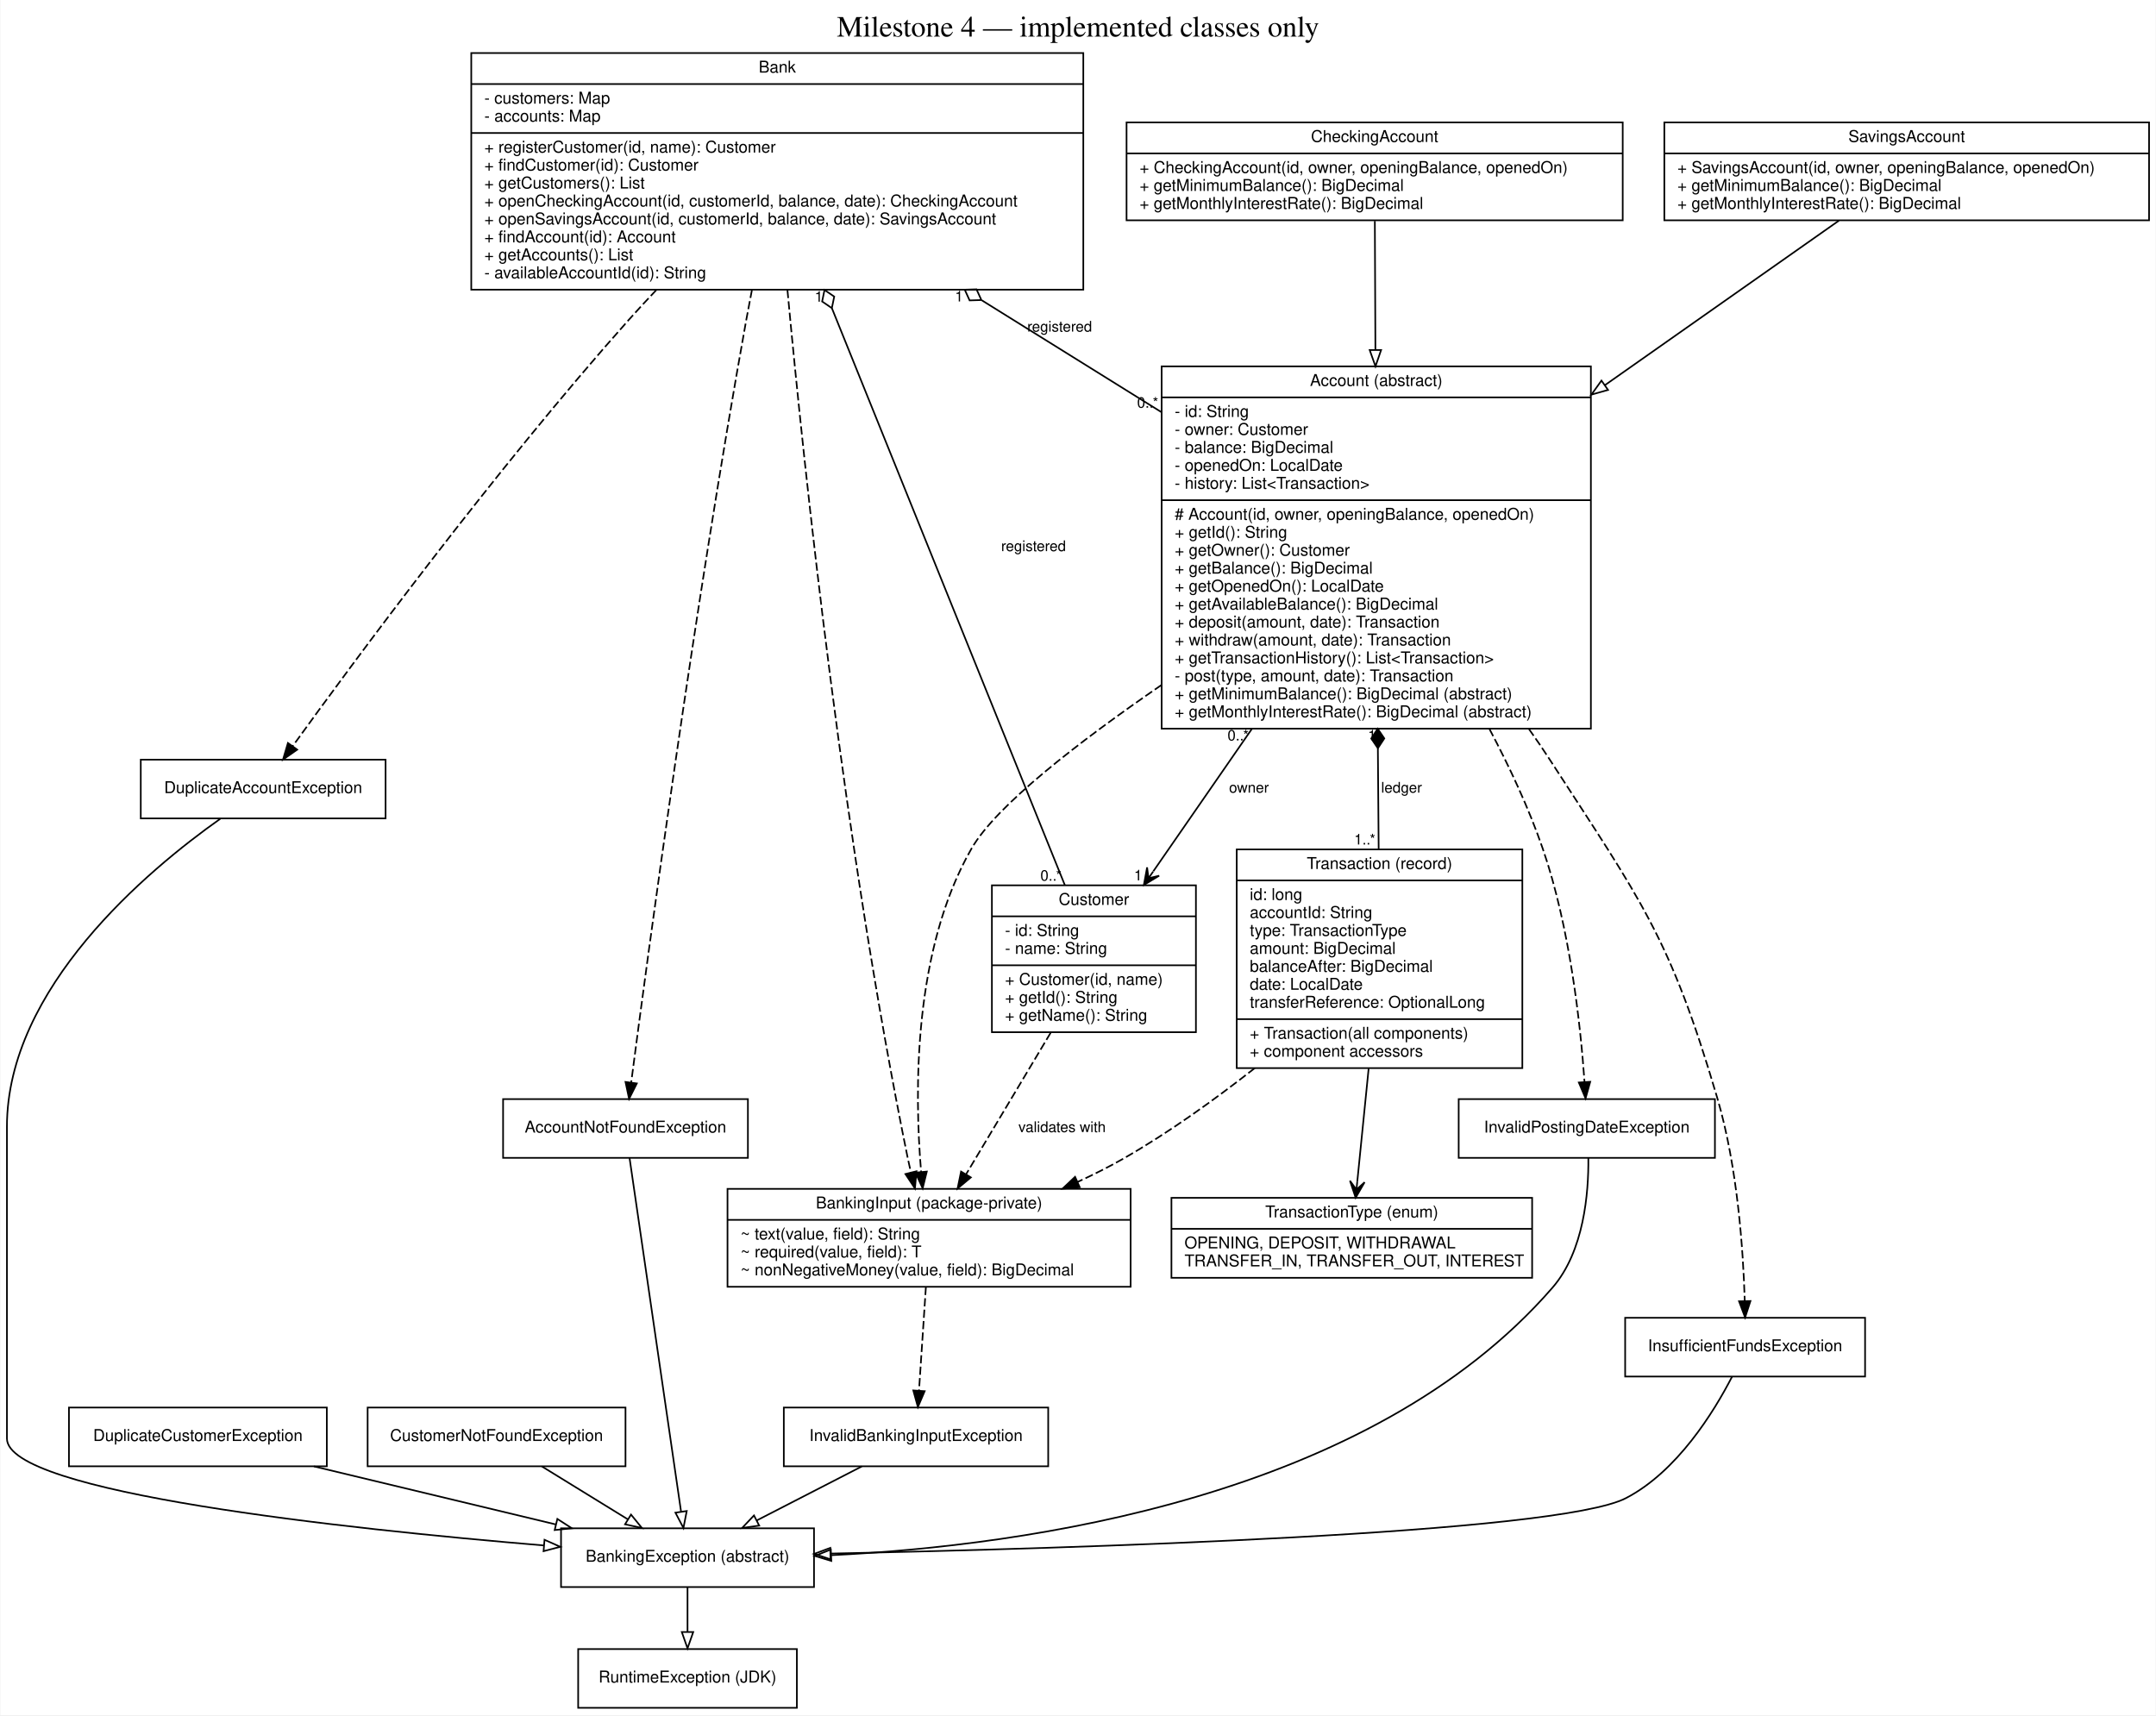
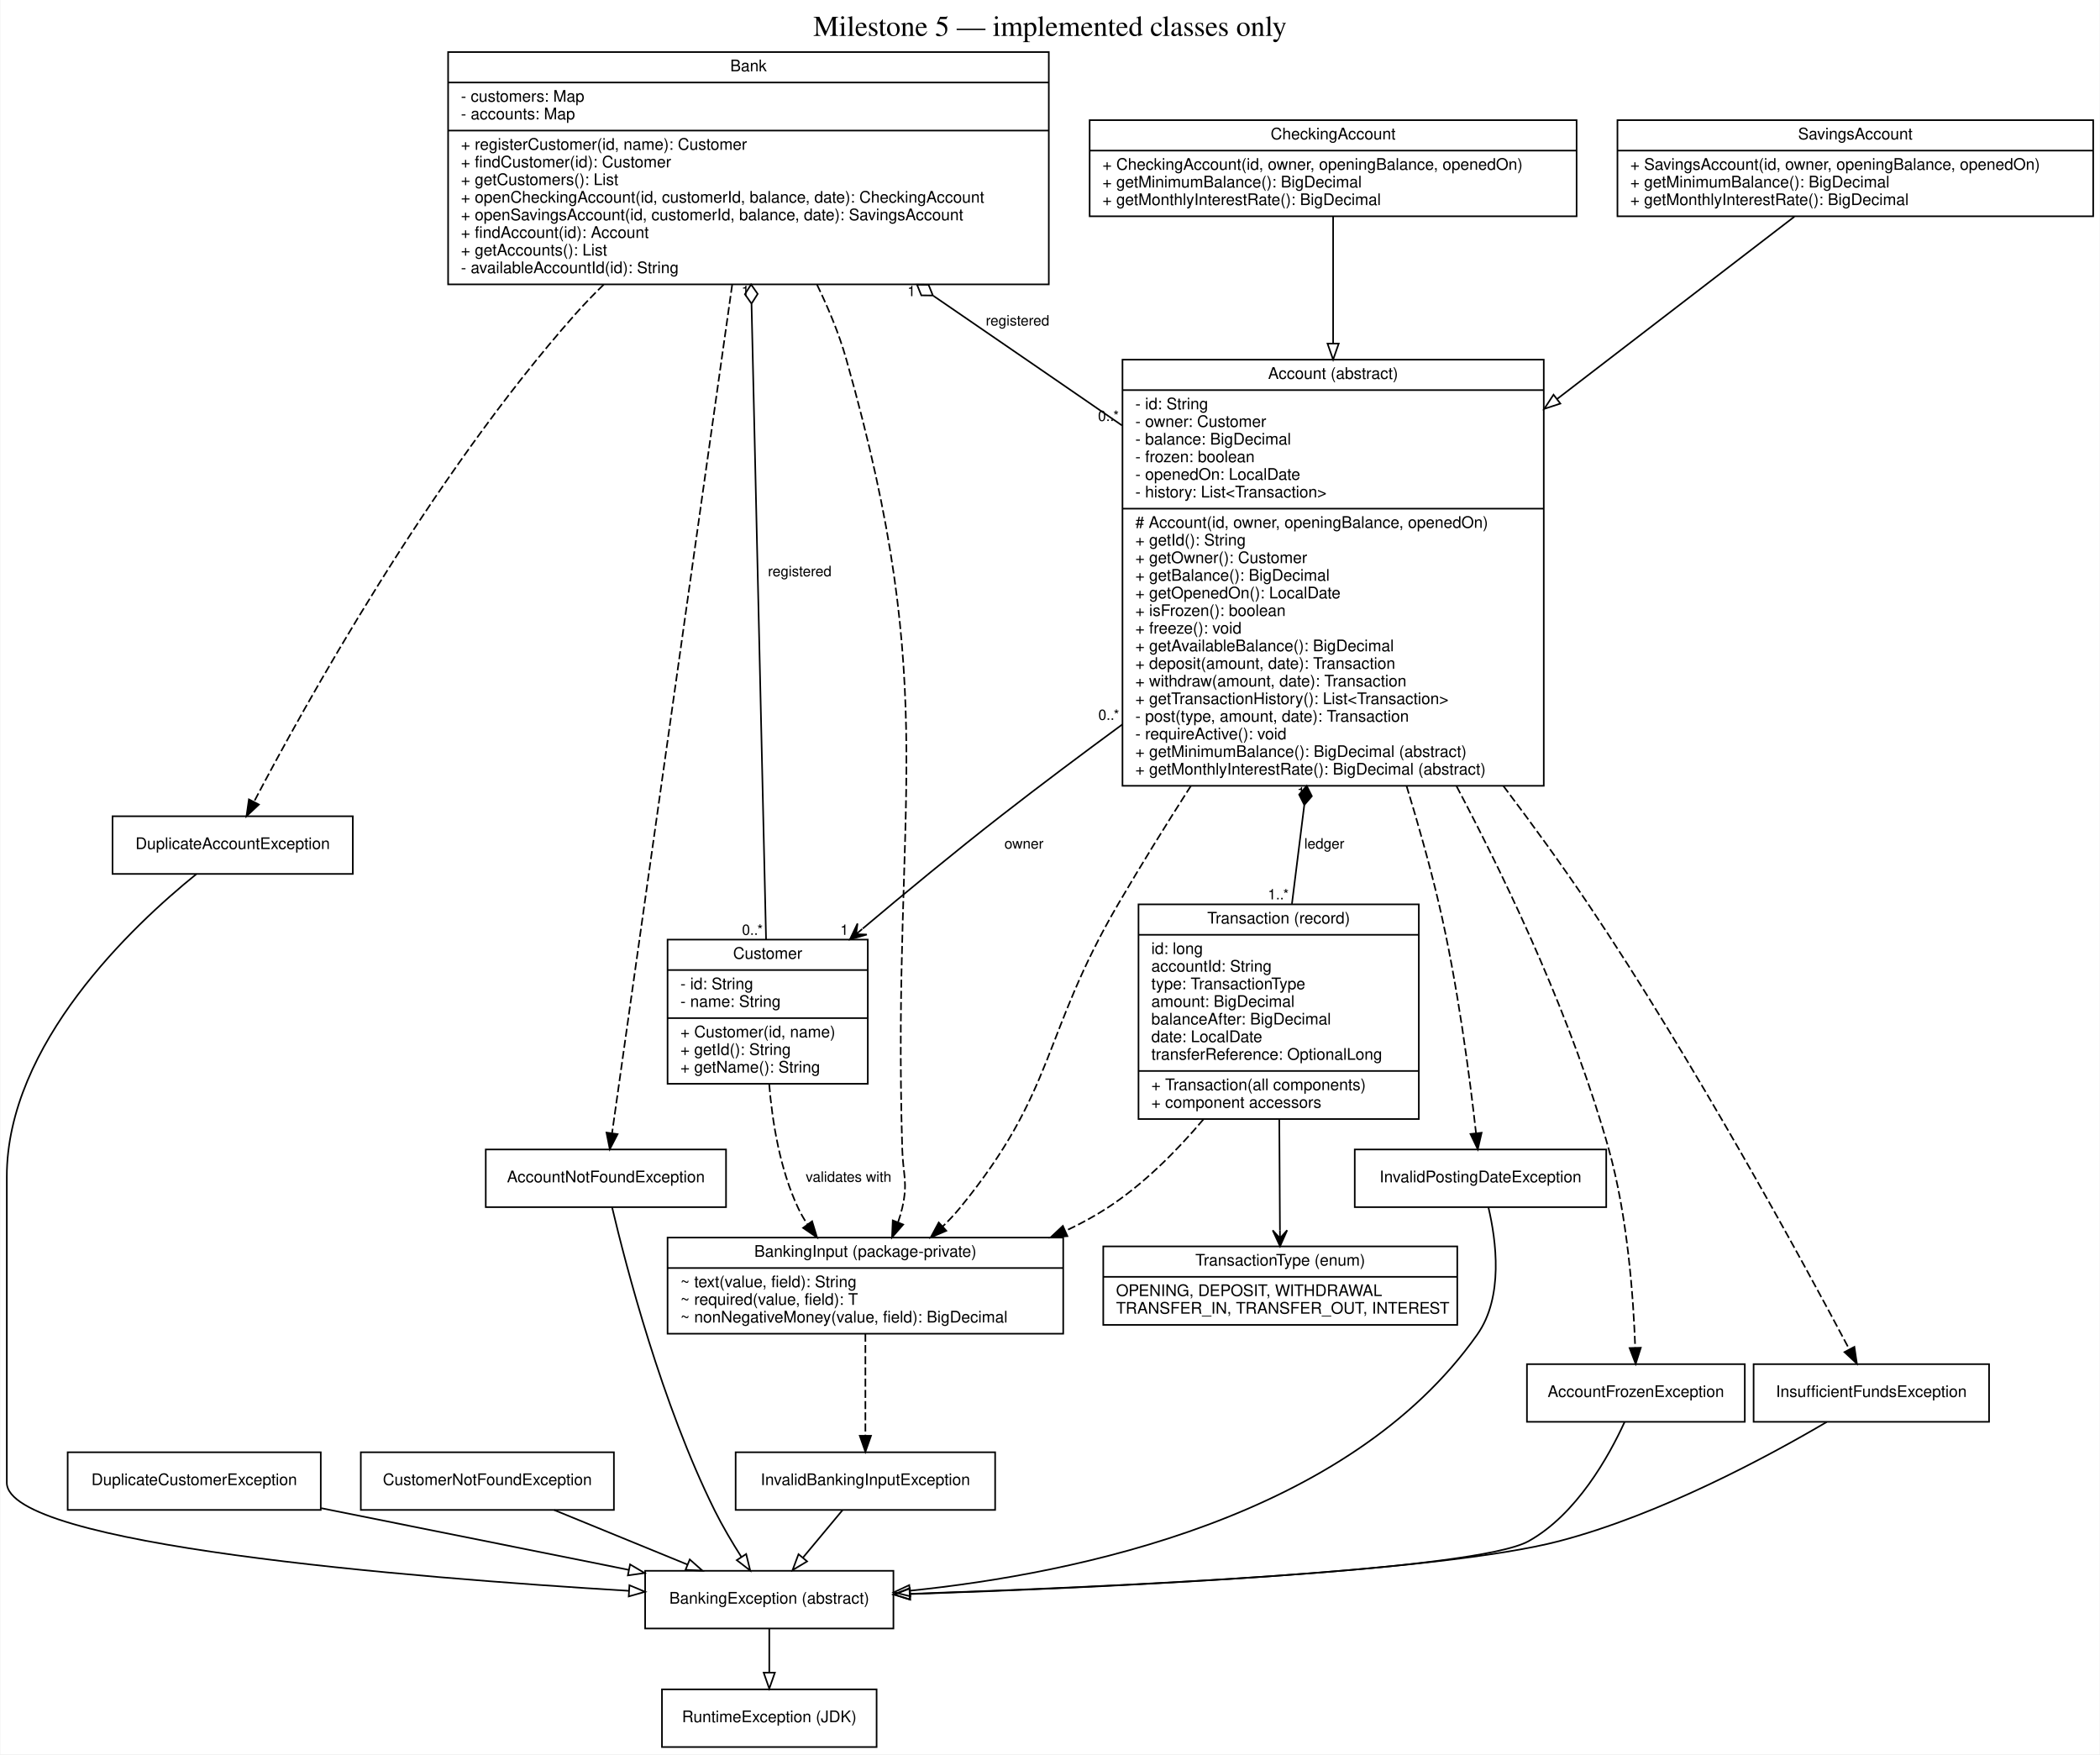
- <svg xmlns="http://www.w3.org/2000/svg" width="1321pt" height="1051pt" viewBox="0.00 0.00 1320.50 1051.00">
-   <g id="graph0" class="graph" transform="scale(1 1) rotate(0) translate(4 1047)">
-     <polygon fill="white" stroke="transparent" points="-4,4 -4,-1047 1316.5,-1047 1316.5,4 -4,4" />
-     <text text-anchor="middle" x="656.25" y="-1024.6" font-family="Times,serif" font-size="18.00">Milestone 4 — implemented classes only</text>
+ <svg xmlns="http://www.w3.org/2000/svg" width="1311pt" height="1095pt" viewBox="0.00 0.00 1310.50 1095.00">
+   <g id="graph0" class="graph" transform="scale(1 1) rotate(0) translate(4 1091)">
+     <polygon fill="white" stroke="transparent" points="-4,4 -4,-1091 1306.5,-1091 1306.5,4 -4,4" />
+     <text text-anchor="middle" x="651.25" y="-1068.6" font-family="Times,serif" font-size="18.00">Milestone 5 — implemented classes only</text>
    <g id="node1" class="node">
-       <polygon fill="none" stroke="black" points="284.5,-869.5 284.5,-1014.5 659.5,-1014.5 659.5,-869.5 284.5,-869.5" />
-       <text text-anchor="middle" x="472" y="-1002.5" font-family="Helvetica,sans-Serif" font-size="10.00">Bank</text>
-       <polyline fill="none" stroke="black" points="284.5,-995.5 659.5,-995.5 " />
-       <text text-anchor="start" x="292.5" y="-983.5" font-family="Helvetica,sans-Serif" font-size="10.00">- customers: Map</text>
-       <text text-anchor="start" x="292.5" y="-972.5" font-family="Helvetica,sans-Serif" font-size="10.00">- accounts: Map</text>
-       <polyline fill="none" stroke="black" points="284.5,-965.5 659.5,-965.5 " />
-       <text text-anchor="start" x="292.5" y="-953.5" font-family="Helvetica,sans-Serif" font-size="10.00">+ registerCustomer(id, name): Customer</text>
-       <text text-anchor="start" x="292.5" y="-942.5" font-family="Helvetica,sans-Serif" font-size="10.00">+ findCustomer(id): Customer</text>
-       <text text-anchor="start" x="292.5" y="-931.5" font-family="Helvetica,sans-Serif" font-size="10.00">+ getCustomers(): List</text>
-       <text text-anchor="start" x="292.5" y="-920.5" font-family="Helvetica,sans-Serif" font-size="10.00">+ openCheckingAccount(id, customerId, balance, date): CheckingAccount</text>
-       <text text-anchor="start" x="292.5" y="-909.5" font-family="Helvetica,sans-Serif" font-size="10.00">+ openSavingsAccount(id, customerId, balance, date): SavingsAccount</text>
-       <text text-anchor="start" x="292.5" y="-898.5" font-family="Helvetica,sans-Serif" font-size="10.00">+ findAccount(id): Account</text>
-       <text text-anchor="start" x="292.5" y="-887.5" font-family="Helvetica,sans-Serif" font-size="10.00">+ getAccounts(): List</text>
-       <text text-anchor="start" x="292.5" y="-876.5" font-family="Helvetica,sans-Serif" font-size="10.00">- availableAccountId(id): String</text>
+       <polygon fill="none" stroke="black" points="275.5,-913.5 275.5,-1058.5 650.5,-1058.5 650.5,-913.5 275.5,-913.5" />
+       <text text-anchor="middle" x="463" y="-1046.5" font-family="Helvetica,sans-Serif" font-size="10.00">Bank</text>
+       <polyline fill="none" stroke="black" points="275.5,-1039.5 650.5,-1039.5 " />
+       <text text-anchor="start" x="283.5" y="-1027.5" font-family="Helvetica,sans-Serif" font-size="10.00">- customers: Map</text>
+       <text text-anchor="start" x="283.5" y="-1016.5" font-family="Helvetica,sans-Serif" font-size="10.00">- accounts: Map</text>
+       <polyline fill="none" stroke="black" points="275.5,-1009.5 650.5,-1009.5 " />
+       <text text-anchor="start" x="283.5" y="-997.5" font-family="Helvetica,sans-Serif" font-size="10.00">+ registerCustomer(id, name): Customer</text>
+       <text text-anchor="start" x="283.5" y="-986.5" font-family="Helvetica,sans-Serif" font-size="10.00">+ findCustomer(id): Customer</text>
+       <text text-anchor="start" x="283.5" y="-975.5" font-family="Helvetica,sans-Serif" font-size="10.00">+ getCustomers(): List</text>
+       <text text-anchor="start" x="283.5" y="-964.5" font-family="Helvetica,sans-Serif" font-size="10.00">+ openCheckingAccount(id, customerId, balance, date): CheckingAccount</text>
+       <text text-anchor="start" x="283.5" y="-953.5" font-family="Helvetica,sans-Serif" font-size="10.00">+ openSavingsAccount(id, customerId, balance, date): SavingsAccount</text>
+       <text text-anchor="start" x="283.5" y="-942.5" font-family="Helvetica,sans-Serif" font-size="10.00">+ findAccount(id): Account</text>
+       <text text-anchor="start" x="283.5" y="-931.5" font-family="Helvetica,sans-Serif" font-size="10.00">+ getAccounts(): List</text>
+       <text text-anchor="start" x="283.5" y="-920.5" font-family="Helvetica,sans-Serif" font-size="10.00">- availableAccountId(id): String</text>
    </g>
    <g id="node2" class="node">
-       <polygon fill="none" stroke="black" points="603.5,-414.5 603.5,-504.5 728.5,-504.5 728.5,-414.5 603.5,-414.5" />
-       <text text-anchor="middle" x="666" y="-492.5" font-family="Helvetica,sans-Serif" font-size="10.00">Customer</text>
-       <polyline fill="none" stroke="black" points="603.5,-485.5 728.5,-485.5 " />
-       <text text-anchor="start" x="611.5" y="-473.5" font-family="Helvetica,sans-Serif" font-size="10.00">- id: String</text>
-       <text text-anchor="start" x="611.5" y="-462.5" font-family="Helvetica,sans-Serif" font-size="10.00">- name: String</text>
-       <polyline fill="none" stroke="black" points="603.5,-455.5 728.5,-455.5 " />
-       <text text-anchor="start" x="611.5" y="-443.5" font-family="Helvetica,sans-Serif" font-size="10.00">+ Customer(id, name)</text>
-       <text text-anchor="start" x="611.5" y="-432.5" font-family="Helvetica,sans-Serif" font-size="10.00">+ getId(): String</text>
-       <text text-anchor="start" x="611.5" y="-421.5" font-family="Helvetica,sans-Serif" font-size="10.00">+ getName(): String</text>
+       <polygon fill="none" stroke="black" points="412.5,-414.5 412.5,-504.5 537.5,-504.5 537.5,-414.5 412.5,-414.5" />
+       <text text-anchor="middle" x="475" y="-492.5" font-family="Helvetica,sans-Serif" font-size="10.00">Customer</text>
+       <polyline fill="none" stroke="black" points="412.5,-485.5 537.5,-485.5 " />
+       <text text-anchor="start" x="420.5" y="-473.5" font-family="Helvetica,sans-Serif" font-size="10.00">- id: String</text>
+       <text text-anchor="start" x="420.5" y="-462.5" font-family="Helvetica,sans-Serif" font-size="10.00">- name: String</text>
+       <polyline fill="none" stroke="black" points="412.5,-455.5 537.5,-455.5 " />
+       <text text-anchor="start" x="420.5" y="-443.5" font-family="Helvetica,sans-Serif" font-size="10.00">+ Customer(id, name)</text>
+       <text text-anchor="start" x="420.5" y="-432.5" font-family="Helvetica,sans-Serif" font-size="10.00">+ getId(): String</text>
+       <text text-anchor="start" x="420.5" y="-421.5" font-family="Helvetica,sans-Serif" font-size="10.00">+ getName(): String</text>
    </g>
    <g id="edge1" class="edge">
-       <path fill="none" stroke="black" d="M505.48,-858.09C546.88,-755.54 615.85,-584.72 648.21,-504.57" />
-       <polygon fill="none" stroke="black" points="505.43,-858.2 506.89,-865.26 500.94,-869.32 499.48,-862.26 505.43,-858.2" />
-       <text text-anchor="middle" x="629" y="-709.3" font-family="Helvetica,sans-Serif" font-size="9.00">registered</text>
-       <text text-anchor="middle" x="639.71" y="-507.37" font-family="Helvetica,sans-Serif" font-size="9.00">0..*</text>
-       <text text-anchor="middle" x="497.44" y="-862.12" font-family="Helvetica,sans-Serif" font-size="9.00">1</text>
+       <path fill="none" stroke="black" d="M464.92,-901.13C467.5,-788.4 471.99,-592.09 473.99,-504.68" />
+       <polygon fill="none" stroke="black" points="464.91,-901.45 468.77,-907.54 464.64,-913.44 460.78,-907.35 464.91,-901.45" />
+       <text text-anchor="middle" x="495" y="-731.3" font-family="Helvetica,sans-Serif" font-size="9.00">registered</text>
+       <text text-anchor="middle" x="465.49" y="-507.48" font-family="Helvetica,sans-Serif" font-size="9.00">0..*</text>
+       <text text-anchor="middle" x="461.14" y="-906.24" font-family="Helvetica,sans-Serif" font-size="9.00">1</text>
    </g>
    <g id="node3" class="node">
-       <polygon fill="none" stroke="black" points="707.5,-600.5 707.5,-822.5 970.5,-822.5 970.5,-600.5 707.5,-600.5" />
-       <text text-anchor="middle" x="839" y="-810.5" font-family="Helvetica,sans-Serif" font-size="10.00">Account (abstract)</text>
-       <polyline fill="none" stroke="black" points="707.5,-803.5 970.5,-803.5 " />
-       <text text-anchor="start" x="715.5" y="-791.5" font-family="Helvetica,sans-Serif" font-size="10.00">- id: String</text>
-       <text text-anchor="start" x="715.5" y="-780.5" font-family="Helvetica,sans-Serif" font-size="10.00">- owner: Customer</text>
-       <text text-anchor="start" x="715.5" y="-769.5" font-family="Helvetica,sans-Serif" font-size="10.00">- balance: BigDecimal</text>
-       <text text-anchor="start" x="715.5" y="-758.5" font-family="Helvetica,sans-Serif" font-size="10.00">- openedOn: LocalDate</text>
-       <text text-anchor="start" x="715.5" y="-747.5" font-family="Helvetica,sans-Serif" font-size="10.00">- history: List&lt;Transaction&gt;</text>
-       <polyline fill="none" stroke="black" points="707.5,-740.5 970.5,-740.5 " />
-       <text text-anchor="start" x="715.5" y="-728.5" font-family="Helvetica,sans-Serif" font-size="10.00"># Account(id, owner, openingBalance, openedOn)</text>
-       <text text-anchor="start" x="715.5" y="-717.5" font-family="Helvetica,sans-Serif" font-size="10.00">+ getId(): String</text>
-       <text text-anchor="start" x="715.5" y="-706.5" font-family="Helvetica,sans-Serif" font-size="10.00">+ getOwner(): Customer</text>
-       <text text-anchor="start" x="715.5" y="-695.5" font-family="Helvetica,sans-Serif" font-size="10.00">+ getBalance(): BigDecimal</text>
-       <text text-anchor="start" x="715.5" y="-684.5" font-family="Helvetica,sans-Serif" font-size="10.00">+ getOpenedOn(): LocalDate</text>
-       <text text-anchor="start" x="715.5" y="-673.5" font-family="Helvetica,sans-Serif" font-size="10.00">+ getAvailableBalance(): BigDecimal</text>
-       <text text-anchor="start" x="715.5" y="-662.5" font-family="Helvetica,sans-Serif" font-size="10.00">+ deposit(amount, date): Transaction</text>
-       <text text-anchor="start" x="715.5" y="-651.5" font-family="Helvetica,sans-Serif" font-size="10.00">+ withdraw(amount, date): Transaction</text>
-       <text text-anchor="start" x="715.5" y="-640.5" font-family="Helvetica,sans-Serif" font-size="10.00">+ getTransactionHistory(): List&lt;Transaction&gt;</text>
-       <text text-anchor="start" x="715.5" y="-629.5" font-family="Helvetica,sans-Serif" font-size="10.00">- post(type, amount, date): Transaction</text>
-       <text text-anchor="start" x="715.5" y="-618.5" font-family="Helvetica,sans-Serif" font-size="10.00">+ getMinimumBalance(): BigDecimal (abstract)</text>
-       <text text-anchor="start" x="715.5" y="-607.5" font-family="Helvetica,sans-Serif" font-size="10.00">+ getMonthlyInterestRate(): BigDecimal (abstract)</text>
+       <polygon fill="none" stroke="black" points="696.5,-600.5 696.5,-866.5 959.5,-866.5 959.5,-600.5 696.5,-600.5" />
+       <text text-anchor="middle" x="828" y="-854.5" font-family="Helvetica,sans-Serif" font-size="10.00">Account (abstract)</text>
+       <polyline fill="none" stroke="black" points="696.5,-847.5 959.5,-847.5 " />
+       <text text-anchor="start" x="704.5" y="-835.5" font-family="Helvetica,sans-Serif" font-size="10.00">- id: String</text>
+       <text text-anchor="start" x="704.5" y="-824.5" font-family="Helvetica,sans-Serif" font-size="10.00">- owner: Customer</text>
+       <text text-anchor="start" x="704.5" y="-813.5" font-family="Helvetica,sans-Serif" font-size="10.00">- balance: BigDecimal</text>
+       <text text-anchor="start" x="704.5" y="-802.5" font-family="Helvetica,sans-Serif" font-size="10.00">- frozen: boolean</text>
+       <text text-anchor="start" x="704.5" y="-791.5" font-family="Helvetica,sans-Serif" font-size="10.00">- openedOn: LocalDate</text>
+       <text text-anchor="start" x="704.5" y="-780.5" font-family="Helvetica,sans-Serif" font-size="10.00">- history: List&lt;Transaction&gt;</text>
+       <polyline fill="none" stroke="black" points="696.5,-773.5 959.5,-773.5 " />
+       <text text-anchor="start" x="704.5" y="-761.5" font-family="Helvetica,sans-Serif" font-size="10.00"># Account(id, owner, openingBalance, openedOn)</text>
+       <text text-anchor="start" x="704.5" y="-750.5" font-family="Helvetica,sans-Serif" font-size="10.00">+ getId(): String</text>
+       <text text-anchor="start" x="704.5" y="-739.5" font-family="Helvetica,sans-Serif" font-size="10.00">+ getOwner(): Customer</text>
+       <text text-anchor="start" x="704.5" y="-728.5" font-family="Helvetica,sans-Serif" font-size="10.00">+ getBalance(): BigDecimal</text>
+       <text text-anchor="start" x="704.5" y="-717.5" font-family="Helvetica,sans-Serif" font-size="10.00">+ getOpenedOn(): LocalDate</text>
+       <text text-anchor="start" x="704.5" y="-706.5" font-family="Helvetica,sans-Serif" font-size="10.00">+ isFrozen(): boolean</text>
+       <text text-anchor="start" x="704.5" y="-695.5" font-family="Helvetica,sans-Serif" font-size="10.00">+ freeze(): void</text>
+       <text text-anchor="start" x="704.5" y="-684.5" font-family="Helvetica,sans-Serif" font-size="10.00">+ getAvailableBalance(): BigDecimal</text>
+       <text text-anchor="start" x="704.5" y="-673.5" font-family="Helvetica,sans-Serif" font-size="10.00">+ deposit(amount, date): Transaction</text>
+       <text text-anchor="start" x="704.5" y="-662.5" font-family="Helvetica,sans-Serif" font-size="10.00">+ withdraw(amount, date): Transaction</text>
+       <text text-anchor="start" x="704.5" y="-651.5" font-family="Helvetica,sans-Serif" font-size="10.00">+ getTransactionHistory(): List&lt;Transaction&gt;</text>
+       <text text-anchor="start" x="704.5" y="-640.5" font-family="Helvetica,sans-Serif" font-size="10.00">- post(type, amount, date): Transaction</text>
+       <text text-anchor="start" x="704.5" y="-629.5" font-family="Helvetica,sans-Serif" font-size="10.00">- requireActive(): void</text>
+       <text text-anchor="start" x="704.5" y="-618.5" font-family="Helvetica,sans-Serif" font-size="10.00">+ getMinimumBalance(): BigDecimal (abstract)</text>
+       <text text-anchor="start" x="704.5" y="-607.5" font-family="Helvetica,sans-Serif" font-size="10.00">+ getMonthlyInterestRate(): BigDecimal (abstract)</text>
    </g>
    <g id="edge2" class="edge">
-       <path fill="none" stroke="black" d="M597.28,-863C632.82,-840.87 671.6,-816.73 707.48,-794.38" />
-       <polygon fill="none" stroke="black" points="597.05,-863.14 594.07,-869.71 586.86,-869.48 589.84,-862.92 597.05,-863.14" />
-       <text text-anchor="middle" x="645" y="-843.8" font-family="Helvetica,sans-Serif" font-size="9.00">registered</text>
-       <text text-anchor="middle" x="698.98" y="-797.18" font-family="Helvetica,sans-Serif" font-size="9.00">0..*</text>
-       <text text-anchor="middle" x="583.36" y="-862.28" font-family="Helvetica,sans-Serif" font-size="9.00">1</text>
+       <path fill="none" stroke="black" d="M578.39,-906.38C584,-902.53 589.57,-898.72 595,-895 627.82,-872.51 663.2,-848.18 696.23,-825.43" />
+       <polygon fill="none" stroke="black" points="578.13,-906.55 575.43,-913.24 568.22,-913.32 570.92,-906.63 578.13,-906.55" />
+       <text text-anchor="middle" x="631" y="-887.8" font-family="Helvetica,sans-Serif" font-size="9.00">registered</text>
+       <text text-anchor="middle" x="687.73" y="-828.23" font-family="Helvetica,sans-Serif" font-size="9.00">0..*</text>
+       <text text-anchor="middle" x="564.72" y="-906.12" font-family="Helvetica,sans-Serif" font-size="9.00">1</text>
    </g>
    <g id="node8" class="node">
-       <polygon fill="none" stroke="black" points="441.5,-258.5 441.5,-318.5 688.5,-318.5 688.5,-258.5 441.5,-258.5" />
-       <text text-anchor="middle" x="565" y="-306.5" font-family="Helvetica,sans-Serif" font-size="10.00">BankingInput (package-private)</text>
-       <polyline fill="none" stroke="black" points="441.5,-299.5 688.5,-299.5 " />
-       <text text-anchor="start" x="449.5" y="-287.5" font-family="Helvetica,sans-Serif" font-size="10.00">~ text(value, field): String</text>
-       <text text-anchor="start" x="449.5" y="-276.5" font-family="Helvetica,sans-Serif" font-size="10.00">~ required(value, field): T</text>
-       <text text-anchor="start" x="449.5" y="-265.5" font-family="Helvetica,sans-Serif" font-size="10.00">~ nonNegativeMoney(value, field): BigDecimal</text>
+       <polygon fill="none" stroke="black" points="412.5,-258.5 412.5,-318.5 659.5,-318.5 659.5,-258.5 412.5,-258.5" />
+       <text text-anchor="middle" x="536" y="-306.5" font-family="Helvetica,sans-Serif" font-size="10.00">BankingInput (package-private)</text>
+       <polyline fill="none" stroke="black" points="412.5,-299.5 659.5,-299.5 " />
+       <text text-anchor="start" x="420.5" y="-287.5" font-family="Helvetica,sans-Serif" font-size="10.00">~ text(value, field): String</text>
+       <text text-anchor="start" x="420.5" y="-276.5" font-family="Helvetica,sans-Serif" font-size="10.00">~ required(value, field): T</text>
+       <text text-anchor="start" x="420.5" y="-265.5" font-family="Helvetica,sans-Serif" font-size="10.00">~ nonNegativeMoney(value, field): BigDecimal</text>
    </g>
    <g id="edge9" class="edge">
-       <path fill="none" stroke="black" stroke-dasharray="5,2" d="M478.22,-869.33C488.82,-755.67 513.08,-527.43 552,-337 552.57,-334.21 553.21,-331.35 553.9,-328.47" />
-       <polygon fill="black" stroke="black" points="557.3,-329.3 556.35,-318.75 550.51,-327.59 557.3,-329.3" />
+       <path fill="none" stroke="black" stroke-dasharray="5,2" d="M505.83,-913.24C513.03,-898.39 519.59,-882.53 524,-867 584.01,-655.69 552.55,-593.57 559,-374 559.48,-357.56 562.68,-353.03 559,-337 558.32,-334.02 557.42,-331 556.37,-328.01" />
+       <polygon fill="black" stroke="black" points="559.59,-326.63 552.63,-318.64 553.09,-329.23 559.59,-326.63" />
    </g>
    <g id="node15" class="node">
-       <polygon fill="none" stroke="black" points="82,-545.5 82,-581.5 232,-581.5 232,-545.5 82,-545.5" />
-       <text text-anchor="middle" x="157" y="-561" font-family="Helvetica,sans-Serif" font-size="10.00">DuplicateAccountException</text>
+       <polygon fill="none" stroke="black" points="66,-545.5 66,-581.5 216,-581.5 216,-545.5 66,-545.5" />
+       <text text-anchor="middle" x="141" y="-561" font-family="Helvetica,sans-Serif" font-size="10.00">DuplicateAccountException</text>
    </g>
    <g id="edge21" class="edge">
-       <path fill="none" stroke="black" stroke-dasharray="5,2" d="M397.91,-869.33C392.1,-863.22 386.39,-857.06 381,-851 299.06,-758.93 211.84,-640.69 175.03,-589.72" />
-       <polygon fill="black" stroke="black" points="177.85,-587.64 169.16,-581.57 172.17,-591.73 177.85,-587.64" />
+       <path fill="none" stroke="black" stroke-dasharray="5,2" d="M372.63,-913.35C366.45,-907.36 360.51,-901.21 355,-895 264.36,-792.77 184.81,-648.71 154.28,-590.45" />
+       <polygon fill="black" stroke="black" points="157.36,-588.8 149.64,-581.54 151.15,-592.03 157.36,-588.8" />
    </g>
    <g id="node16" class="node">
-       <polygon fill="none" stroke="black" points="304,-337.5 304,-373.5 454,-373.5 454,-337.5 304,-337.5" />
-       <text text-anchor="middle" x="379" y="-353" font-family="Helvetica,sans-Serif" font-size="10.00">AccountNotFoundException</text>
+       <polygon fill="none" stroke="black" points="299,-337.5 299,-373.5 449,-373.5 449,-337.5 299,-337.5" />
+       <text text-anchor="middle" x="374" y="-353" font-family="Helvetica,sans-Serif" font-size="10.00">AccountNotFoundException</text>
    </g>
    <g id="edge22" class="edge">
-       <path fill="none" stroke="black" stroke-dasharray="5,2" d="M456.47,-869.35C455.25,-863.15 454.08,-856.97 453,-851 421.01,-673.49 392.2,-458.37 382.48,-383.63" />
-       <polygon fill="black" stroke="black" points="385.94,-383.11 381.19,-373.64 379,-384.01 385.94,-383.11" />
+       <path fill="none" stroke="black" stroke-dasharray="5,2" d="M452.83,-913.21C433.2,-774.55 390.85,-475.48 377.86,-383.79" />
+       <polygon fill="black" stroke="black" points="381.3,-383.07 376.43,-373.66 374.37,-384.05 381.3,-383.07" />
    </g>
    <g id="edge8" class="edge">
-       <path fill="none" stroke="black" stroke-dasharray="5,2" d="M639.46,-414.1C623.36,-387.15 603.03,-353.13 587.68,-327.44" />
-       <polygon fill="black" stroke="black" points="590.6,-325.52 582.47,-318.73 584.6,-329.11 590.6,-325.52" />
-       <text text-anchor="middle" x="646.5" y="-353.3" font-family="Helvetica,sans-Serif" font-size="9.00">validates with</text>
+       <path fill="none" stroke="black" stroke-dasharray="5,2" d="M475.94,-414.3C477.89,-390.45 482.69,-361.05 494,-337 495.67,-333.46 497.68,-329.99 499.91,-326.63" />
+       <polygon fill="black" stroke="black" points="502.74,-328.69 505.83,-318.56 497.1,-324.55 502.74,-328.69" />
+       <text text-anchor="middle" x="525.5" y="-353.3" font-family="Helvetica,sans-Serif" font-size="9.00">validates with</text>
    </g>
    <g id="edge3" class="edge">
-       <path fill="none" stroke="black" d="M762.87,-600.48C741.86,-570.12 720.01,-538.56 702.4,-513.1" />
-       <polygon fill="black" stroke="black" points="696.6,-504.72 705.99,-510.38 699.44,-508.83 702.29,-512.94 702.29,-512.94 702.29,-512.94 699.44,-508.83 698.59,-515.5 696.6,-504.72 696.6,-504.72" />
-       <text text-anchor="middle" x="761" y="-561.3" font-family="Helvetica,sans-Serif" font-size="9.00">owner</text>
-       <text text-anchor="middle" x="693.1" y="-507.52" font-family="Helvetica,sans-Serif" font-size="9.00">1</text>
-       <text text-anchor="middle" x="754.37" y="-593.28" font-family="Helvetica,sans-Serif" font-size="9.00">0..*</text>
+       <path fill="none" stroke="black" d="M696.46,-638.85C671.19,-620.3 645.11,-600.76 621,-582 591.99,-559.42 560.56,-533.47 534.32,-511.36" />
+       <polygon fill="black" stroke="black" points="526.36,-504.64 536.9,-507.65 530.18,-507.86 534,-511.09 534,-511.09 534,-511.09 530.18,-507.86 531.09,-514.53 526.36,-504.64 526.36,-504.64" />
+       <text text-anchor="middle" x="635" y="-561.3" font-family="Helvetica,sans-Serif" font-size="9.00">owner</text>
+       <text text-anchor="middle" x="522.86" y="-507.44" font-family="Helvetica,sans-Serif" font-size="9.00">1</text>
+       <text text-anchor="middle" x="687.96" y="-641.65" font-family="Helvetica,sans-Serif" font-size="9.00">0..*</text>
    </g>
    <g id="node6" class="node">
-       <polygon fill="none" stroke="black" points="753.5,-392.5 753.5,-526.5 928.5,-526.5 928.5,-392.5 753.5,-392.5" />
-       <text text-anchor="middle" x="841" y="-514.5" font-family="Helvetica,sans-Serif" font-size="10.00">Transaction (record)</text>
-       <polyline fill="none" stroke="black" points="753.5,-507.5 928.5,-507.5 " />
-       <text text-anchor="start" x="761.5" y="-495.5" font-family="Helvetica,sans-Serif" font-size="10.00">id: long</text>
-       <text text-anchor="start" x="761.5" y="-484.5" font-family="Helvetica,sans-Serif" font-size="10.00">accountId: String</text>
-       <text text-anchor="start" x="761.5" y="-473.5" font-family="Helvetica,sans-Serif" font-size="10.00">type: TransactionType</text>
-       <text text-anchor="start" x="761.5" y="-462.5" font-family="Helvetica,sans-Serif" font-size="10.00">amount: BigDecimal</text>
-       <text text-anchor="start" x="761.5" y="-451.5" font-family="Helvetica,sans-Serif" font-size="10.00">balanceAfter: BigDecimal</text>
-       <text text-anchor="start" x="761.5" y="-440.5" font-family="Helvetica,sans-Serif" font-size="10.00">date: LocalDate</text>
-       <text text-anchor="start" x="761.5" y="-429.5" font-family="Helvetica,sans-Serif" font-size="10.00">transferReference: OptionalLong</text>
-       <polyline fill="none" stroke="black" points="753.5,-422.5 928.5,-422.5 " />
-       <text text-anchor="start" x="761.5" y="-410.5" font-family="Helvetica,sans-Serif" font-size="10.00">+ Transaction(all components)</text>
-       <text text-anchor="start" x="761.5" y="-399.5" font-family="Helvetica,sans-Serif" font-size="10.00">+ component accessors</text>
+       <polygon fill="none" stroke="black" points="706.5,-392.5 706.5,-526.5 881.5,-526.5 881.5,-392.5 706.5,-392.5" />
+       <text text-anchor="middle" x="794" y="-514.5" font-family="Helvetica,sans-Serif" font-size="10.00">Transaction (record)</text>
+       <polyline fill="none" stroke="black" points="706.5,-507.5 881.5,-507.5 " />
+       <text text-anchor="start" x="714.5" y="-495.5" font-family="Helvetica,sans-Serif" font-size="10.00">id: long</text>
+       <text text-anchor="start" x="714.5" y="-484.5" font-family="Helvetica,sans-Serif" font-size="10.00">accountId: String</text>
+       <text text-anchor="start" x="714.5" y="-473.5" font-family="Helvetica,sans-Serif" font-size="10.00">type: TransactionType</text>
+       <text text-anchor="start" x="714.5" y="-462.5" font-family="Helvetica,sans-Serif" font-size="10.00">amount: BigDecimal</text>
+       <text text-anchor="start" x="714.5" y="-451.5" font-family="Helvetica,sans-Serif" font-size="10.00">balanceAfter: BigDecimal</text>
+       <text text-anchor="start" x="714.5" y="-440.5" font-family="Helvetica,sans-Serif" font-size="10.00">date: LocalDate</text>
+       <text text-anchor="start" x="714.5" y="-429.5" font-family="Helvetica,sans-Serif" font-size="10.00">transferReference: OptionalLong</text>
+       <polyline fill="none" stroke="black" points="706.5,-422.5 881.5,-422.5 " />
+       <text text-anchor="start" x="714.5" y="-410.5" font-family="Helvetica,sans-Serif" font-size="10.00">+ Transaction(all components)</text>
+       <text text-anchor="start" x="714.5" y="-399.5" font-family="Helvetica,sans-Serif" font-size="10.00">+ component accessors</text>
    </g>
    <g id="edge6" class="edge">
-       <path fill="none" stroke="black" d="M839.98,-588.35C840.15,-567.1 840.32,-545.73 840.47,-526.72" />
-       <polygon fill="black" stroke="black" points="839.98,-588.48 843.93,-594.51 839.88,-600.48 835.93,-594.45 839.98,-588.48" />
-       <text text-anchor="middle" x="854.5" y="-561.3" font-family="Helvetica,sans-Serif" font-size="9.00">ledger</text>
-       <text text-anchor="middle" x="831.97" y="-529.52" font-family="Helvetica,sans-Serif" font-size="9.00">1..*</text>
-       <text text-anchor="middle" x="836.38" y="-593.28" font-family="Helvetica,sans-Serif" font-size="9.00">1</text>
+       <path fill="none" stroke="black" d="M810,-588.49C807.3,-566.93 804.64,-545.64 802.29,-526.8" />
+       <polygon fill="black" stroke="black" points="810.01,-588.58 814.72,-594.03 811.5,-600.48 806.78,-595.03 810.01,-588.58" />
+       <text text-anchor="middle" x="822.5" y="-561.3" font-family="Helvetica,sans-Serif" font-size="9.00">ledger</text>
+       <text text-anchor="middle" x="793.79" y="-529.6" font-family="Helvetica,sans-Serif" font-size="9.00">1..*</text>
+       <text text-anchor="middle" x="808" y="-593.28" font-family="Helvetica,sans-Serif" font-size="9.00">1</text>
    </g>
    <g id="edge10" class="edge">
-       <path fill="none" stroke="black" stroke-dasharray="5,2" d="M707.41,-627.26C656.16,-592.07 606.07,-553.24 591,-527 555.32,-464.88 555.95,-378.48 560.13,-328.83" />
-       <polygon fill="black" stroke="black" points="563.62,-329.1 561.07,-318.82 556.65,-328.45 563.62,-329.1" />
+       <path fill="none" stroke="black" stroke-dasharray="5,2" d="M739.22,-600.48C723.73,-576.3 708.08,-551.08 694,-527 645.94,-444.8 655.37,-410.64 595,-337 591.75,-333.03 588.12,-329.17 584.3,-325.48" />
+       <polygon fill="black" stroke="black" points="586.52,-322.76 576.78,-318.59 581.79,-327.93 586.52,-322.76" />
    </g>
    <g id="node13" class="node">
-       <polygon fill="none" stroke="black" points="991.5,-203.5 991.5,-239.5 1138.5,-239.5 1138.5,-203.5 991.5,-203.5" />
-       <text text-anchor="middle" x="1065" y="-219" font-family="Helvetica,sans-Serif" font-size="10.00">InsufficientFundsException</text>
+       <polygon fill="none" stroke="black" points="1090.5,-203.5 1090.5,-239.5 1237.5,-239.5 1237.5,-203.5 1090.5,-203.5" />
+       <text text-anchor="middle" x="1164" y="-219" font-family="Helvetica,sans-Serif" font-size="10.00">InsufficientFundsException</text>
    </g>
    <g id="edge17" class="edge">
-       <path fill="none" stroke="black" stroke-dasharray="5,2" d="M932.56,-600.26C936.9,-594.18 941.07,-588.07 945,-582 1001.08,-495.42 1018.92,-472.97 1048,-374 1060.36,-331.93 1063.84,-280.87 1064.76,-250.07" />
-       <polygon fill="black" stroke="black" points="1068.27,-249.77 1064.99,-239.69 1061.27,-249.61 1068.27,-249.77" />
+       <path fill="none" stroke="black" stroke-dasharray="5,2" d="M934.32,-600.36C952.46,-576.35 970.69,-551.23 987,-527 1053.84,-427.71 1121.95,-302.23 1150.31,-248.66" />
+       <polygon fill="black" stroke="black" points="1153.41,-250.29 1154.98,-239.81 1147.22,-247.02 1153.41,-250.29" />
    </g>
    <g id="node14" class="node">
-       <polygon fill="none" stroke="black" points="889.5,-337.5 889.5,-373.5 1046.5,-373.5 1046.5,-337.5 889.5,-337.5" />
-       <text text-anchor="middle" x="968" y="-353" font-family="Helvetica,sans-Serif" font-size="10.00">InvalidPostingDateException</text>
+       <polygon fill="none" stroke="black" points="841.5,-337.5 841.5,-373.5 998.5,-373.5 998.5,-337.5 841.5,-337.5" />
+       <text text-anchor="middle" x="920" y="-353" font-family="Helvetica,sans-Serif" font-size="10.00">InvalidPostingDateException</text>
    </g>
    <g id="edge18" class="edge">
-       <path fill="none" stroke="black" stroke-dasharray="5,2" d="M908.33,-600.34C920.79,-576.82 932.5,-551.64 941,-527 957.76,-478.43 964.18,-418.44 966.59,-384.12" />
-       <polygon fill="black" stroke="black" points="970.1,-384.12 967.24,-373.92 963.11,-383.68 970.1,-384.12" />
+       <path fill="none" stroke="black" stroke-dasharray="5,2" d="M873.83,-600.44C881.26,-576.2 888.36,-550.98 894,-527 905.76,-477.03 913.43,-417.52 917.21,-383.66" />
+       <polygon fill="black" stroke="black" points="920.7,-383.93 918.3,-373.61 913.74,-383.17 920.7,-383.93" />
+     </g>
+     <g id="node17" class="node">
+       <polygon fill="none" stroke="black" points="949,-203.5 949,-239.5 1085,-239.5 1085,-203.5 949,-203.5" />
+       <text text-anchor="middle" x="1017" y="-219" font-family="Helvetica,sans-Serif" font-size="10.00">AccountFrozenException</text>
+     </g>
+     <g id="edge24" class="edge">
+       <path fill="none" stroke="black" stroke-dasharray="5,2" d="M905.06,-600.23C939.85,-534.36 978,-452.25 1000,-374 1011.87,-331.79 1015.49,-280.77 1016.58,-250.02" />
+       <polygon fill="black" stroke="black" points="1020.08,-249.75 1016.87,-239.66 1013.09,-249.55 1020.08,-249.75" />
    </g>
    <g id="node4" class="node">
-       <polygon fill="none" stroke="black" points="686,-912 686,-972 990,-972 990,-912 686,-912" />
-       <text text-anchor="middle" x="838" y="-960" font-family="Helvetica,sans-Serif" font-size="10.00">CheckingAccount</text>
-       <polyline fill="none" stroke="black" points="686,-953 990,-953 " />
-       <text text-anchor="start" x="694" y="-941" font-family="Helvetica,sans-Serif" font-size="10.00">+ CheckingAccount(id, owner, openingBalance, openedOn)</text>
-       <text text-anchor="start" x="694" y="-930" font-family="Helvetica,sans-Serif" font-size="10.00">+ getMinimumBalance(): BigDecimal</text>
-       <text text-anchor="start" x="694" y="-919" font-family="Helvetica,sans-Serif" font-size="10.00">+ getMonthlyInterestRate(): BigDecimal</text>
+       <polygon fill="none" stroke="black" points="676,-956 676,-1016 980,-1016 980,-956 676,-956" />
+       <text text-anchor="middle" x="828" y="-1004" font-family="Helvetica,sans-Serif" font-size="10.00">CheckingAccount</text>
+       <polyline fill="none" stroke="black" points="676,-997 980,-997 " />
+       <text text-anchor="start" x="684" y="-985" font-family="Helvetica,sans-Serif" font-size="10.00">+ CheckingAccount(id, owner, openingBalance, openedOn)</text>
+       <text text-anchor="start" x="684" y="-974" font-family="Helvetica,sans-Serif" font-size="10.00">+ getMinimumBalance(): BigDecimal</text>
+       <text text-anchor="start" x="684" y="-963" font-family="Helvetica,sans-Serif" font-size="10.00">+ getMonthlyInterestRate(): BigDecimal</text>
    </g>
    <g id="edge4" class="edge">
-       <path fill="none" stroke="black" d="M838.13,-911.6C838.22,-891.02 838.35,-862.03 838.47,-832.53" />
-       <polygon fill="none" stroke="black" points="841.97,-832.53 838.52,-822.52 834.97,-832.5 841.97,-832.53" />
+       <path fill="none" stroke="black" d="M828,-955.77C828,-935.48 828,-906.79 828,-876.76" />
+       <polygon fill="none" stroke="black" points="831.5,-876.54 828,-866.54 824.5,-876.54 831.5,-876.54" />
    </g>
    <g id="node5" class="node">
-       <polygon fill="none" stroke="black" points="1015.5,-912 1015.5,-972 1312.5,-972 1312.5,-912 1015.5,-912" />
-       <text text-anchor="middle" x="1164" y="-960" font-family="Helvetica,sans-Serif" font-size="10.00">SavingsAccount</text>
-       <polyline fill="none" stroke="black" points="1015.5,-953 1312.5,-953 " />
-       <text text-anchor="start" x="1023.5" y="-941" font-family="Helvetica,sans-Serif" font-size="10.00">+ SavingsAccount(id, owner, openingBalance, openedOn)</text>
-       <text text-anchor="start" x="1023.5" y="-930" font-family="Helvetica,sans-Serif" font-size="10.00">+ getMinimumBalance(): BigDecimal</text>
-       <text text-anchor="start" x="1023.5" y="-919" font-family="Helvetica,sans-Serif" font-size="10.00">+ getMonthlyInterestRate(): BigDecimal</text>
+       <polygon fill="none" stroke="black" points="1005.5,-956 1005.5,-1016 1302.5,-1016 1302.5,-956 1005.5,-956" />
+       <text text-anchor="middle" x="1154" y="-1004" font-family="Helvetica,sans-Serif" font-size="10.00">SavingsAccount</text>
+       <polyline fill="none" stroke="black" points="1005.5,-997 1302.5,-997 " />
+       <text text-anchor="start" x="1013.5" y="-985" font-family="Helvetica,sans-Serif" font-size="10.00">+ SavingsAccount(id, owner, openingBalance, openedOn)</text>
+       <text text-anchor="start" x="1013.5" y="-974" font-family="Helvetica,sans-Serif" font-size="10.00">+ getMinimumBalance(): BigDecimal</text>
+       <text text-anchor="start" x="1013.5" y="-963" font-family="Helvetica,sans-Serif" font-size="10.00">+ getMonthlyInterestRate(): BigDecimal</text>
    </g>
    <g id="edge5" class="edge">
-       <path fill="none" stroke="black" d="M1122.51,-911.83C1086.12,-886.25 1031.06,-847.54 979.12,-811.01" />
-       <polygon fill="none" stroke="black" points="981,-808.06 970.81,-805.17 976.98,-813.79 981,-808.06" />
+       <path fill="none" stroke="black" d="M1115.97,-955.77C1079.39,-927.67 1021.82,-883.43 967.74,-841.88" />
+       <polygon fill="none" stroke="black" points="969.86,-839.09 959.79,-835.77 965.59,-844.64 969.86,-839.09" />
    </g>
    <g id="node7" class="node">
-       <polygon fill="none" stroke="black" points="713.5,-264 713.5,-313 934.5,-313 934.5,-264 713.5,-264" />
-       <text text-anchor="middle" x="824" y="-301" font-family="Helvetica,sans-Serif" font-size="10.00">TransactionType (enum)</text>
-       <polyline fill="none" stroke="black" points="713.5,-294 934.5,-294 " />
-       <text text-anchor="start" x="721.5" y="-282" font-family="Helvetica,sans-Serif" font-size="10.00">OPENING, DEPOSIT, WITHDRAWAL</text>
-       <text text-anchor="start" x="721.5" y="-271" font-family="Helvetica,sans-Serif" font-size="10.00">TRANSFER_IN, TRANSFER_OUT, INTEREST</text>
+       <polygon fill="none" stroke="black" points="684.5,-264 684.5,-313 905.5,-313 905.5,-264 684.5,-264" />
+       <text text-anchor="middle" x="795" y="-301" font-family="Helvetica,sans-Serif" font-size="10.00">TransactionType (enum)</text>
+       <polyline fill="none" stroke="black" points="684.5,-294 905.5,-294 " />
+       <text text-anchor="start" x="692.5" y="-282" font-family="Helvetica,sans-Serif" font-size="10.00">OPENING, DEPOSIT, WITHDRAWAL</text>
+       <text text-anchor="start" x="692.5" y="-271" font-family="Helvetica,sans-Serif" font-size="10.00">TRANSFER_IN, TRANSFER_OUT, INTEREST</text>
    </g>
    <g id="edge7" class="edge">
-       <path fill="none" stroke="black" d="M834.33,-392.19C831.95,-368.52 829.37,-342.85 827.38,-323.09" />
-       <polygon fill="black" stroke="black" points="826.37,-313.06 831.85,-322.56 826.87,-318.04 827.37,-323.01 827.37,-323.01 827.37,-323.01 826.87,-318.04 822.89,-323.46 826.37,-313.06 826.37,-313.06" />
+       <path fill="none" stroke="black" d="M794.39,-392.19C794.53,-368.52 794.68,-342.85 794.8,-323.09" />
+       <polygon fill="black" stroke="black" points="794.86,-313.06 799.3,-323.09 794.83,-318.06 794.8,-323.06 794.8,-323.06 794.8,-323.06 794.83,-318.06 790.3,-323.03 794.86,-313.06 794.86,-313.06" />
    </g>
    <g id="edge11" class="edge">
-       <path fill="none" stroke="black" stroke-dasharray="5,2" d="M764.55,-392.48C739.85,-373.07 711.68,-352.82 684,-337 675.15,-331.94 665.65,-327.17 656.02,-322.74" />
-       <polygon fill="black" stroke="black" points="657.32,-319.49 646.76,-318.61 654.46,-325.88 657.32,-319.49" />
+       <path fill="none" stroke="black" stroke-dasharray="5,2" d="M747.09,-392.37C730.1,-372.26 709.5,-351.64 687,-337 678.79,-331.66 669.95,-326.89 660.8,-322.63" />
+       <polygon fill="black" stroke="black" points="662.12,-319.39 651.56,-318.54 659.28,-325.79 662.12,-319.39" />
    </g>
    <g id="node10" class="node">
-       <polygon fill="none" stroke="black" points="476,-148.5 476,-184.5 638,-184.5 638,-148.5 476,-148.5" />
-       <text text-anchor="middle" x="557" y="-164" font-family="Helvetica,sans-Serif" font-size="10.00">InvalidBankingInputException</text>
-     </g>
-     <g id="edge24" class="edge">
-       <path fill="none" stroke="black" stroke-dasharray="5,2" d="M563.06,-258.45C561.77,-239.11 560.09,-213.86 558.83,-194.88" />
-       <polygon fill="black" stroke="black" points="562.31,-194.53 558.15,-184.78 555.33,-194.99 562.31,-194.53" />
+       <polygon fill="none" stroke="black" points="455,-148.5 455,-184.5 617,-184.5 617,-148.5 455,-148.5" />
+       <text text-anchor="middle" x="536" y="-164" font-family="Helvetica,sans-Serif" font-size="10.00">InvalidBankingInputException</text>
+     </g>
+     <g id="edge26" class="edge">
+       <path fill="none" stroke="black" stroke-dasharray="5,2" d="M536,-258.45C536,-239.11 536,-213.86 536,-194.88" />
+       <polygon fill="black" stroke="black" points="539.5,-194.78 536,-184.78 532.5,-194.78 539.5,-194.78" />
    </g>
    <g id="node9" class="node">
-       <polygon fill="none" stroke="black" points="339.5,-74.5 339.5,-110.5 494.5,-110.5 494.5,-74.5 339.5,-74.5" />
-       <text text-anchor="middle" x="417" y="-90" font-family="Helvetica,sans-Serif" font-size="10.00">BankingException (abstract)</text>
-     </g>
-     <g id="node17" class="node">
-       <polygon fill="none" stroke="black" points="350,-0.5 350,-36.5 484,-36.5 484,-0.5 350,-0.5" />
-       <text text-anchor="middle" x="417" y="-16" font-family="Helvetica,sans-Serif" font-size="10.00">RuntimeException (JDK)</text>
-     </g>
-     <g id="edge23" class="edge">
-       <path fill="none" stroke="black" d="M417,-74.44C417,-66.31 417,-56.38 417,-47.2" />
-       <polygon fill="none" stroke="black" points="420.5,-46.94 417,-36.94 413.5,-46.94 420.5,-46.94" />
+       <polygon fill="none" stroke="black" points="398.5,-74.5 398.5,-110.5 553.5,-110.5 553.5,-74.5 398.5,-74.5" />
+       <text text-anchor="middle" x="476" y="-90" font-family="Helvetica,sans-Serif" font-size="10.00">BankingException (abstract)</text>
+     </g>
+     <g id="node18" class="node">
+       <polygon fill="none" stroke="black" points="409,-0.5 409,-36.5 543,-36.5 543,-0.5 409,-0.5" />
+       <text text-anchor="middle" x="476" y="-16" font-family="Helvetica,sans-Serif" font-size="10.00">RuntimeException (JDK)</text>
+     </g>
+     <g id="edge25" class="edge">
+       <path fill="none" stroke="black" d="M476,-74.44C476,-66.31 476,-56.38 476,-47.2" />
+       <polygon fill="none" stroke="black" points="479.5,-46.94 476,-36.94 472.5,-46.94 479.5,-46.94" />
    </g>
    <g id="edge12" class="edge">
-       <path fill="none" stroke="black" d="M523.82,-148.44C504.52,-138.51 480,-125.9 459.32,-115.27" />
-       <polygon fill="none" stroke="black" points="460.92,-112.15 450.43,-110.69 457.72,-118.38 460.92,-112.15" />
+       <path fill="none" stroke="black" d="M521.78,-148.44C514.42,-139.6 505.28,-128.64 497.11,-118.83" />
+       <polygon fill="none" stroke="black" points="499.62,-116.38 490.53,-110.94 494.25,-120.86 499.62,-116.38" />
    </g>
    <g id="node11" class="node">
      <polygon fill="none" stroke="black" points="38,-148.5 38,-184.5 196,-184.5 196,-148.5 38,-148.5" />
      <text text-anchor="middle" x="117" y="-164" font-family="Helvetica,sans-Serif" font-size="10.00">DuplicateCustomerException</text>
    </g>
    <g id="edge13" class="edge">
-       <path fill="none" stroke="black" d="M188.1,-148.44C232.57,-137.76 289.98,-123.99 336.18,-112.9" />
-       <polygon fill="none" stroke="black" points="337.25,-116.24 346.16,-110.5 335.61,-109.43 337.25,-116.24" />
+       <path fill="none" stroke="black" d="M196.23,-149.61C253.03,-138.22 329.56,-122.87 388.21,-111.11" />
+       <polygon fill="none" stroke="black" points="389.09,-114.5 398.21,-109.1 387.72,-107.64 389.09,-114.5" />
    </g>
    <g id="node12" class="node">
      <polygon fill="none" stroke="black" points="221,-148.5 221,-184.5 379,-184.5 379,-148.5 221,-148.5" />
      <text text-anchor="middle" x="300" y="-164" font-family="Helvetica,sans-Serif" font-size="10.00">CustomerNotFoundException</text>
    </g>
    <g id="edge14" class="edge">
-       <path fill="none" stroke="black" d="M327.73,-148.44C343.49,-138.73 363.43,-126.47 380.46,-115.98" />
-       <polygon fill="none" stroke="black" points="382.38,-118.91 389.07,-110.69 378.72,-112.95 382.38,-118.91" />
+       <path fill="none" stroke="black" d="M341.71,-148.44C366.61,-138.25 398.41,-125.24 424.82,-114.44" />
+       <polygon fill="none" stroke="black" points="426.35,-117.59 434.29,-110.57 423.7,-111.11 426.35,-117.59" />
    </g>
    <g id="edge15" class="edge">
-       <path fill="none" stroke="black" d="M1056.98,-203.37C1045.82,-181.72 1023.37,-145.31 992,-129 949.96,-107.14 655.03,-98.19 504.68,-95.02" />
-       <polygon fill="none" stroke="black" points="504.62,-91.51 494.55,-94.81 504.48,-98.51 504.62,-91.51" />
+       <path fill="none" stroke="black" d="M1136.17,-203.41C1099.42,-181.8 1031.96,-145.43 969,-129 894.98,-109.68 684.91,-100.05 564.22,-95.99" />
+       <polygon fill="none" stroke="black" points="564.01,-92.48 553.9,-95.64 563.77,-99.47 564.01,-92.48" />
    </g>
    <g id="edge16" class="edge">
-       <path fill="none" stroke="black" d="M968.94,-337.34C969.16,-316.18 966.33,-280.28 947,-258 835.19,-129.13 624.45,-99.84 505.16,-94.02" />
-       <polygon fill="none" stroke="black" points="505.11,-90.51 494.97,-93.57 504.8,-97.51 505.11,-90.51" />
+       <path fill="none" stroke="black" d="M924.94,-337.4C929.85,-316.61 934.51,-281.42 918,-258 837.55,-143.84 668.08,-108.78 563.94,-98.09" />
+       <polygon fill="none" stroke="black" points="564.05,-94.59 553.76,-97.1 563.37,-101.55 564.05,-94.59" />
    </g>
    <g id="edge19" class="edge">
-       <path fill="none" stroke="black" d="M130.72,-545.27C86.03,-513.65 0,-441.71 0,-356.5 0,-356.5 0,-356.5 0,-165.5 0,-132.41 206.58,-110.23 328.94,-100" />
-       <polygon fill="none" stroke="black" points="329.38,-103.47 339.05,-99.16 328.8,-96.5 329.38,-103.47" />
+       <path fill="none" stroke="black" d="M118.35,-545.41C78.49,-513.21 0,-439.28 0,-356.5 0,-356.5 0,-356.5 0,-165.5 0,-126.67 250.87,-106.27 388.36,-98.01" />
+       <polygon fill="none" stroke="black" points="388.69,-101.5 398.46,-97.41 388.27,-94.51 388.69,-101.5" />
    </g>
    <g id="edge20" class="edge">
-       <path fill="none" stroke="black" d="M381.49,-337.38C387.93,-293.13 405.17,-174.72 413.02,-120.86" />
-       <polygon fill="none" stroke="black" points="416.52,-121.09 414.5,-110.69 409.59,-120.08 416.52,-121.09" />
+       <path fill="none" stroke="black" d="M377.9,-337.26C386.48,-300.98 408.91,-214.59 442,-148 446.84,-138.26 452.92,-128.04 458.6,-119.11" />
+       <polygon fill="none" stroke="black" points="461.57,-120.97 464.09,-110.68 455.7,-117.15 461.57,-120.97" />
+     </g>
+     <g id="edge23" class="edge">
+       <path fill="none" stroke="black" d="M1010,-203.47C1000.14,-181.92 979.95,-145.63 950,-129 917.18,-110.78 691.58,-100.53 563.8,-96.12" />
+       <polygon fill="none" stroke="black" points="563.76,-92.62 553.64,-95.77 563.52,-99.61 563.76,-92.62" />
    </g>
  </g>
</svg>
